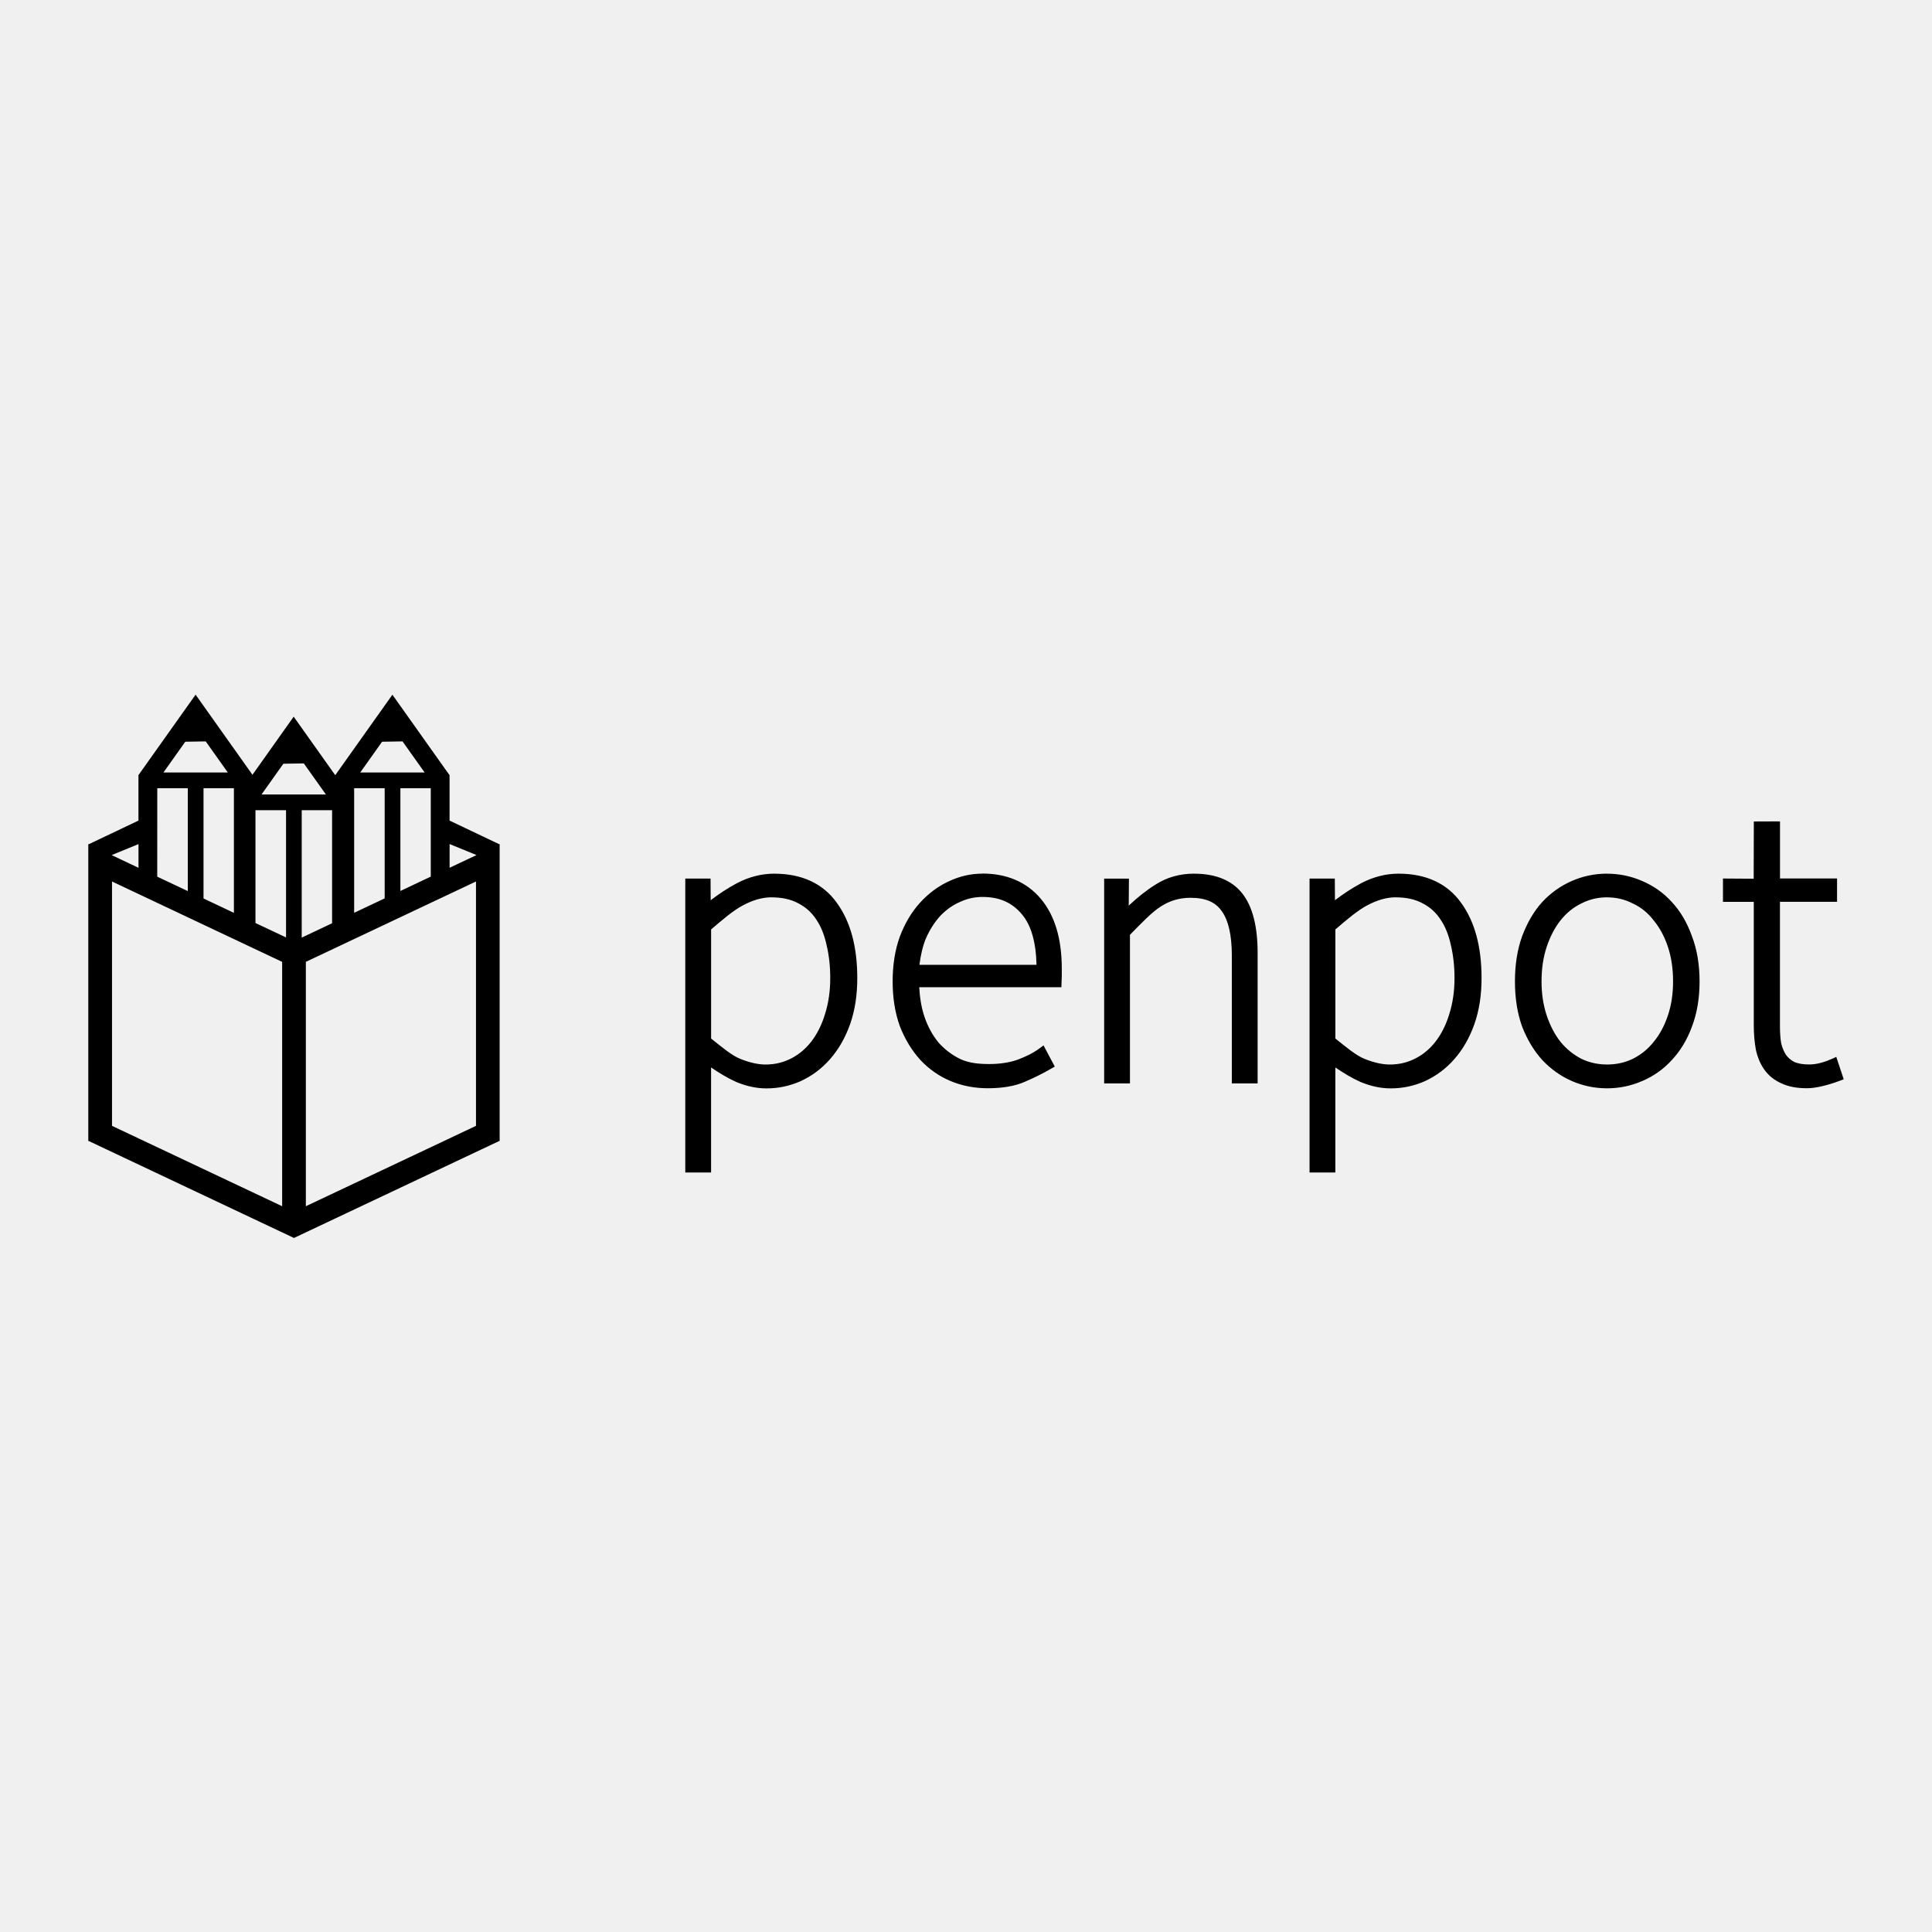
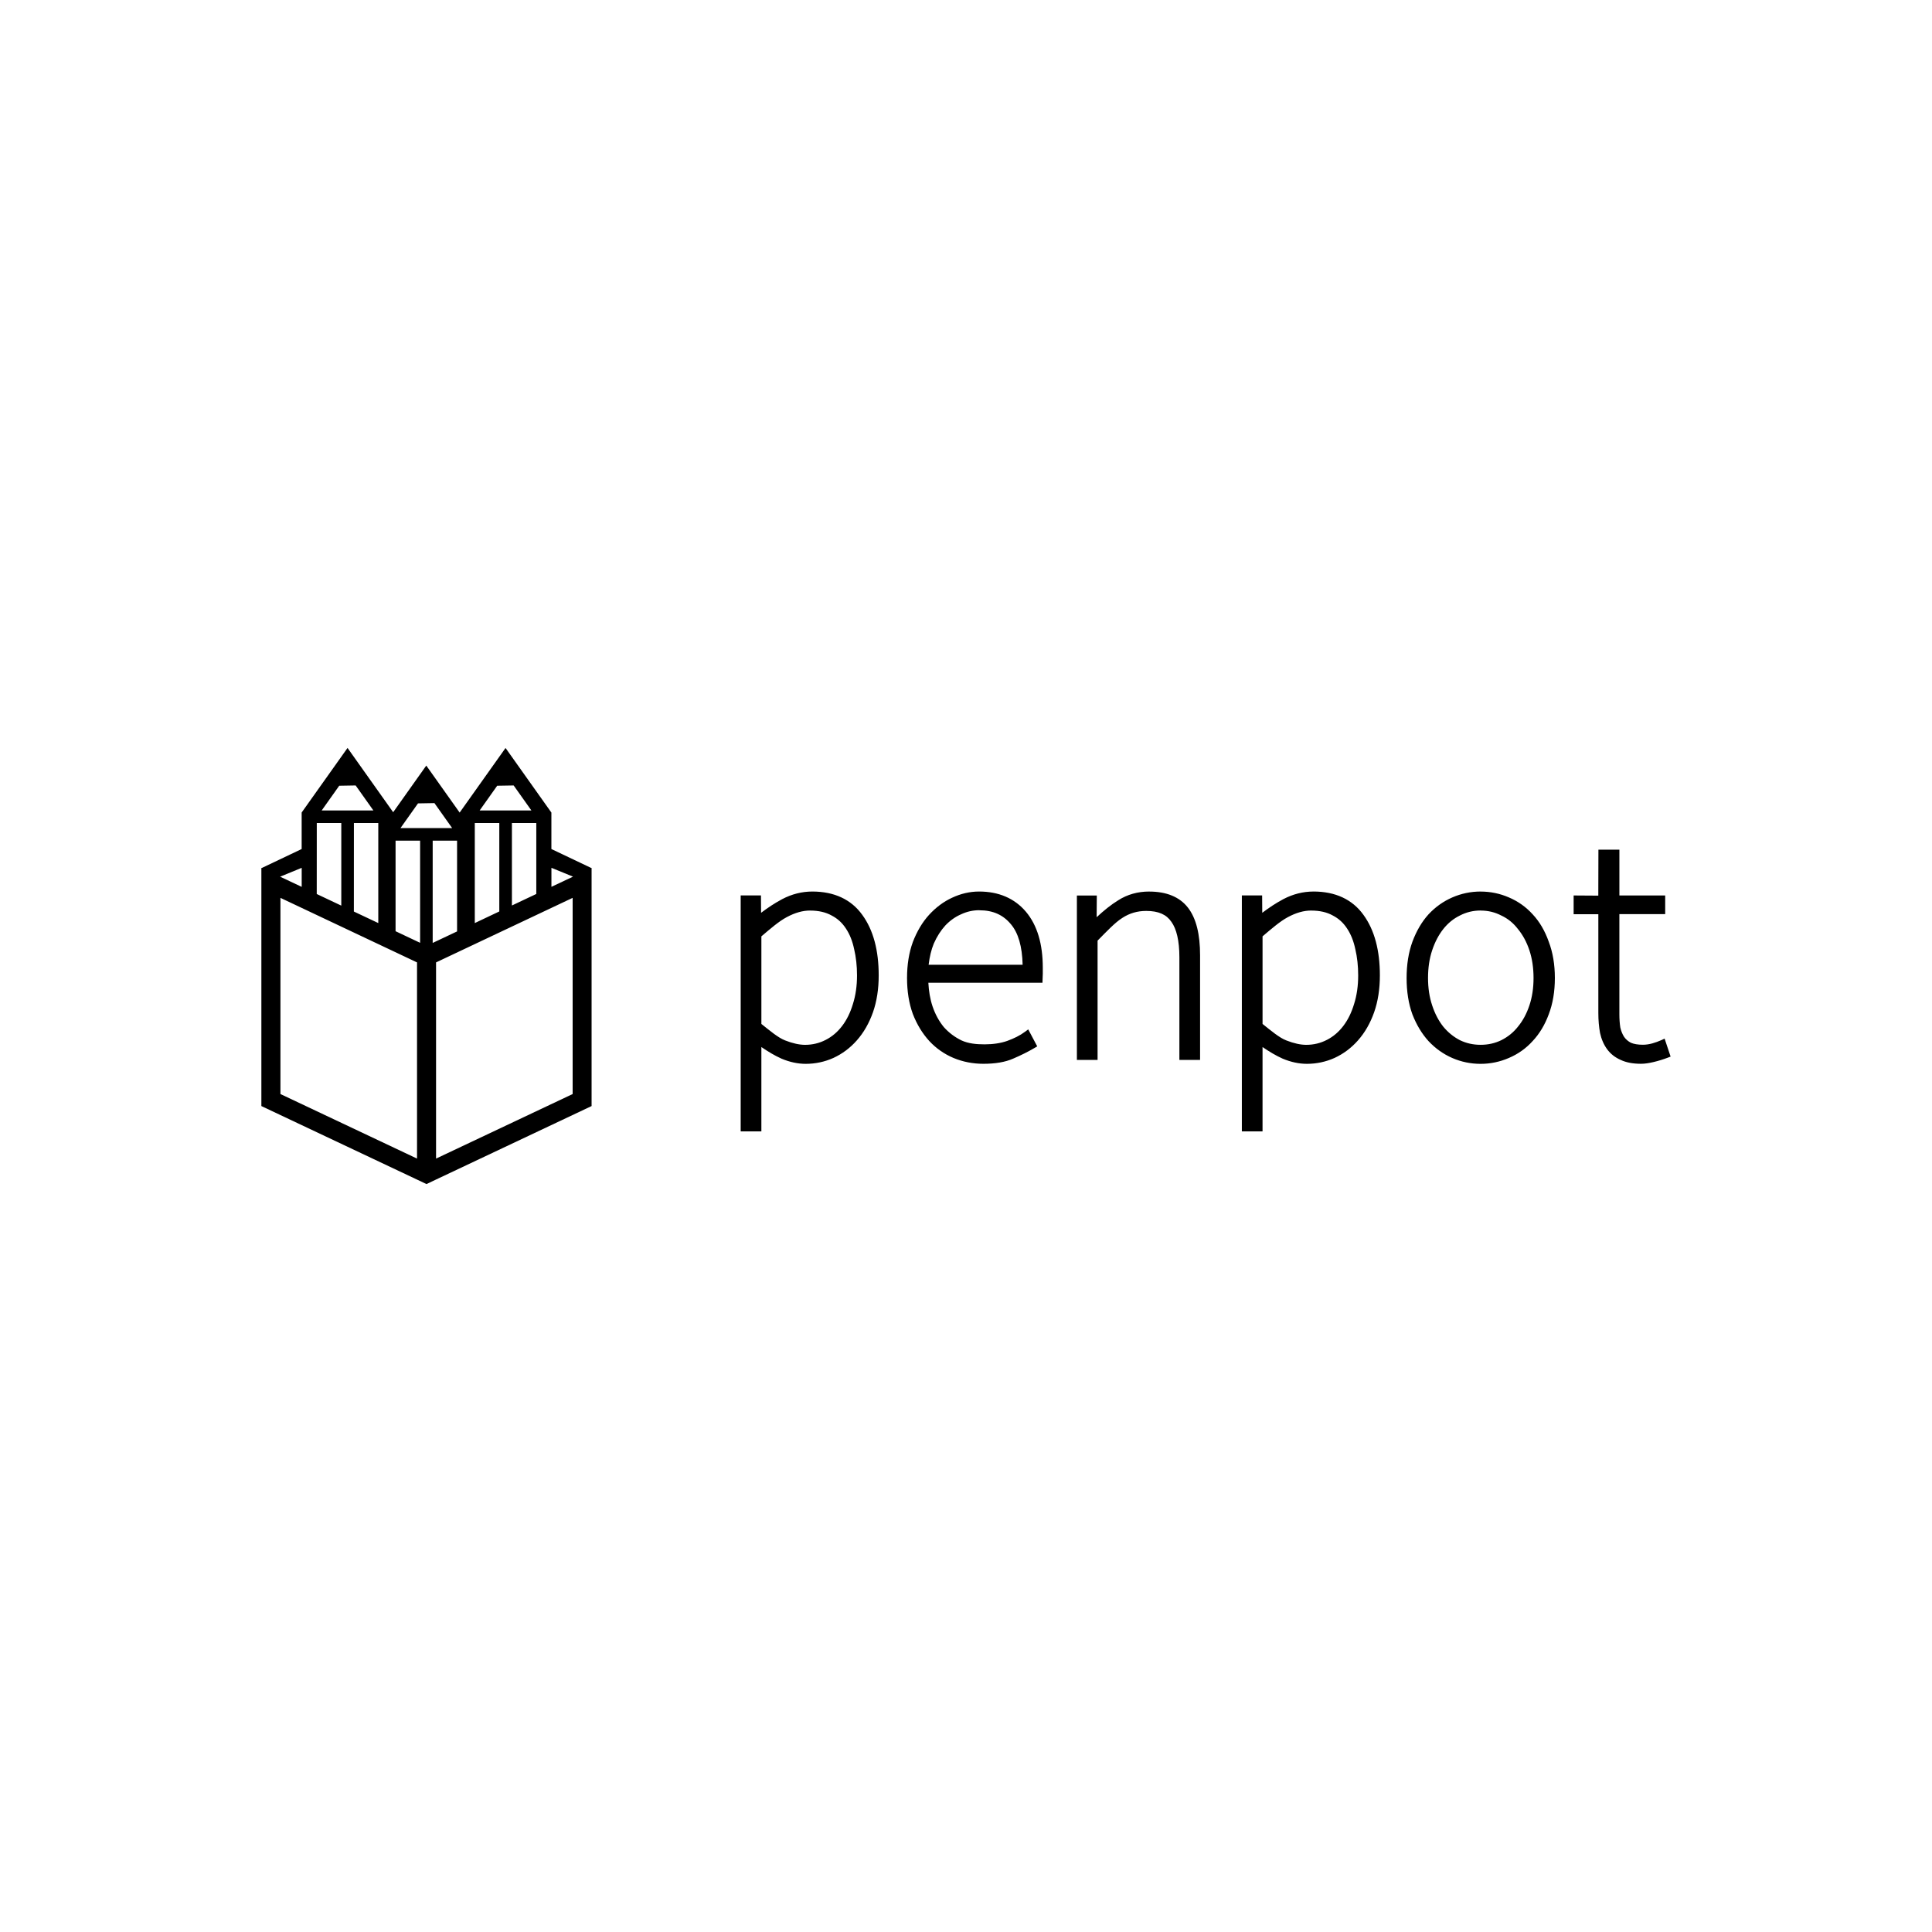
- <svg xmlns="http://www.w3.org/2000/svg" id="svg8" width="150" height="150" version="1.1" viewBox="0 0 39.688 39.688">
-   <g id="layer1" transform="translate(0 -257.31)">
-     <path id="path1445" d="m4.018 271.58-1.174 1.653v0.934l-1.021 0.486-0.009-4e-3v6.096l3.982 1.881 0.243 0.115 0.243-0.115 3.982-1.881v-6.096l-0.007 4e-3 -1.022-0.486v-0.933l-0.036-0.05-1.138-1.603-1.174 1.653v1e-3l-0.854-1.203-0.847 1.194-0.03-0.043zm0.208 0.96 0.454 0.639h-1.323l0.449-0.632zm4.043 0 0.454 0.639h-1.323l0.449-0.632zm-2.028 0.452 0.454 0.639h-1.323l0.449-0.632zm-3.01 0.51h0.627v2.113l-0.628-0.296zm0.95 0h0.624v2.56l-0.624-0.295zm3.094 0h0.627v2.263l-0.627 0.296zm0.95 0h0.624v1.816l-0.624 0.295zm-2.977 0.452h0.628v2.613l-0.628-0.296zm0.95 0h0.624v2.322l-0.624 0.295zm29.83 0.231-0.003 1.176-0.631-4e-3v0.479h0.633v2.527c0 0.184 0.014 0.355 0.043 0.512l2.69e-4 1e-3 2.71e-4 1e-3c0.036 0.161 0.096 0.301 0.182 0.418 0.087 0.118 0.203 0.209 0.343 0.27 0.143 0.068 0.317 0.1 0.522 0.1 0.093 0 0.2-0.015 0.322-0.044a2.926 2.926 0 0 0 0.364-0.113l0.071-0.027-0.153-0.46-0.08 0.037c-0.156 0.068-0.309 0.118-0.473 0.119-0.132 0-0.235-0.019-0.311-0.052-0.072-0.039-0.128-0.088-0.171-0.149-0.044-0.069-0.077-0.149-0.098-0.241-0.016-0.101-0.024-0.214-0.024-0.339v-2.561h1.173v-0.479h-1.172v-1.173zm-26.792 0.464 0.553 0.226-0.553 0.261zm-6.391 7.2e-4v0.487l-0.552-0.261zm25.89 0.607 7.1e-5 7e-5v5e-5c-0.266 0-0.524 0.066-0.771 0.195l-3.67e-4 2.7e-4 -3.67e-4 1.8e-4c-0.199 0.107-0.365 0.218-0.54 0.35l-0.003-0.444h-0.519v6.038h0.53v-2.158c0.174 0.118 0.345 0.221 0.513 0.296l8.05e-4 2.8e-4 8.78e-4 5.6e-4c0.211 0.088 0.418 0.133 0.621 0.133 0.247 0 0.483-0.05 0.707-0.15l4.52e-4 -1.8e-4 4.51e-4 -2.7e-4c0.229-0.106 0.43-0.256 0.6-0.45l-1.81e-4 6e-5c0.176-0.199 0.313-0.439 0.412-0.718 0.099-0.28 0.148-0.596 0.148-0.946 0-0.641-0.137-1.159-0.42-1.548l-9e-5 -1.8e-4c-0.284-0.397-0.721-0.598-1.279-0.598zm-12.824 7e-5v5e-5c-0.266 0-0.524 0.066-0.771 0.195l-3.6e-4 2.7e-4 -3.61e-4 1.8e-4c-0.199 0.107-0.365 0.218-0.54 0.35l-0.003-0.444h-0.519v6.038h0.53v-2.158c0.174 0.118 0.345 0.221 0.513 0.296l8.05e-4 5.6e-4 8.78e-4 5.7e-4c0.211 0.088 0.418 0.133 0.621 0.133 0.247 0 0.483-0.05 0.707-0.15l3.61e-4 -2.8e-4 4.51e-4 -1.8e-4c0.229-0.106 0.43-0.256 0.6-0.45l-1.8e-4 7e-5c0.176-0.2 0.313-0.439 0.412-0.718 0.099-0.28 0.148-0.596 0.148-0.946 0-0.641-0.137-1.159-0.42-1.548l-9e-5 -1.9e-4c-0.284-0.397-0.721-0.598-1.279-0.598zm8.622 0v5e-5c-0.294 0-0.561 0.074-0.793 0.223-0.189 0.117-0.373 0.265-0.553 0.434l0.004-0.555h-0.509v4.207h0.53v-3.053c0.235-0.238 0.447-0.463 0.629-0.578l6.2e-4 -5.7e-4 6.21e-4 -5.6e-4c0.184-0.121 0.387-0.181 0.614-0.181 0.315 0 0.518 0.093 0.643 0.277l7.31e-4 1e-3 7.32e-4 1e-3c0.131 0.181 0.204 0.483 0.204 0.907v2.627h0.53v-2.677c0-0.538-0.099-0.947-0.312-1.221-0.214-0.275-0.553-0.41-0.99-0.41zm-4.354 5e-5c-0.237 0-0.468 0.053-0.691 0.159-9e-5 7e-5 -1.8e-4 1.8e-4 -3.61e-4 1.8e-4 -0.218 0.1-0.415 0.248-0.59 0.44l-4.8e-5 6e-5c-0.171 0.188-0.308 0.419-0.412 0.691l-2.7e-4 7.3e-4 -2.71e-4 7.3e-4c-0.099 0.274-0.148 0.582-0.148 0.921 0 0.339 0.049 0.647 0.148 0.921l2.71e-4 7.4e-4 4.51e-4 7.3e-4c0.104 0.267 0.244 0.497 0.42 0.691l4.51e-4 5.6e-4 3.61e-4 5.7e-4c0.176 0.188 0.382 0.332 0.617 0.432l2.71e-4 9e-5 3.61e-4 9e-5c0.24 0.1 0.496 0.149 0.764 0.149 0.305 0 0.56-0.043 0.765-0.133l3.66e-4 -2.7e-4c0.199-0.085 0.382-0.177 0.548-0.274l0.066-0.038-0.231-0.435-0.074 0.055c-0.146 0.108-0.289 0.175-0.462 0.24-0.164 0.058-0.367 0.088-0.578 0.088-0.22 0-0.416-0.021-0.59-0.1-0.176-0.085-0.327-0.199-0.454-0.343-0.122-0.149-0.219-0.325-0.289-0.531-2.4e-5 -7e-5 -2.4e-5 -1.8e-4 -7.1e-5 -1.8e-4 -0.062-0.187-0.095-0.389-0.106-0.604h2.92c0-0.083 0.008-0.162 0.008-0.231v-0.152c0-0.608-0.141-1.09-0.432-1.435-0.29-0.344-0.698-0.517-1.199-0.517zm12.834 0c-0.252 0-0.494 0.05-0.723 0.15-0.229 0.1-0.433 0.244-0.608 0.432l-4.51e-4 5.7e-4 -5.35e-4 5.6e-4c-0.171 0.189-0.308 0.423-0.412 0.7l-1.8e-4 5.6e-4 -1.81e-4 5.6e-4c-0.099 0.274-0.148 0.585-0.148 0.929 0 0.345 0.049 0.655 0.148 0.93l3.67e-4 7.3e-4 3.66e-4 7.3e-4c0.104 0.266 0.241 0.494 0.411 0.682l4.51e-4 5.6e-4 4.51e-4 5.7e-4c0.176 0.187 0.379 0.332 0.608 0.432 0.229 0.1 0.471 0.15 0.723 0.15 0.252 0 0.494-0.05 0.723-0.15 0.235-0.1 0.438-0.244 0.609-0.432 0.176-0.188 0.314-0.417 0.412-0.684 0.105-0.275 0.157-0.585 0.157-0.93 0-0.345-0.052-0.655-0.157-0.93-0.099-0.278-0.236-0.512-0.413-0.701-0.17-0.188-0.374-0.332-0.609-0.432-0.229-0.1-0.471-0.15-0.723-0.15zm-30.712 0.161 3.495 1.651v5.02l-3.495-1.651zm7.477 0v5.02l-3.495 1.651v-5.02zm10.409 0.318h7.2e-5c0.347 0 0.608 0.118 0.808 0.359l1.81e-4 2.9e-4 2.7e-4 2.8e-4c0.185 0.22 0.286 0.565 0.297 1.034h-2.405c0.025-0.198 0.067-0.381 0.132-0.54 0.081-0.184 0.18-0.338 0.297-0.466 0.123-0.128 0.257-0.222 0.403-0.285l1e-3 -5.7e-4 0.001-5.6e-4c0.147-0.068 0.301-0.102 0.464-0.102zm-4.335 8e-3v7e-5c0.22 0 0.403 0.043 0.552 0.125l9.51e-4 5.6e-4 9.51e-4 5.7e-4c0.151 0.078 0.272 0.189 0.366 0.335l4.51e-4 5.6e-4 3.61e-4 5.7e-4c0.095 0.142 0.164 0.315 0.208 0.521l1.8e-4 1e-3 2.71e-4 7.3e-4c0.049 0.207 0.074 0.431 0.074 0.673 0 0.269-0.036 0.513-0.106 0.735l-2.71e-4 5.7e-4 -1.8e-4 5.6e-4c-0.065 0.217-0.157 0.402-0.274 0.557-0.117 0.154-0.257 0.273-0.42 0.357-0.163 0.084-0.338 0.126-0.529 0.126-0.144 0-0.315-0.036-0.511-0.113-0.183-0.071-0.387-0.247-0.607-0.421v-2.241c0.233-0.199 0.451-0.387 0.649-0.492l2.7e-4 -9e-5 3.61e-4 -2.7e-4c0.21-0.113 0.408-0.168 0.595-0.168zm12.824 0 7.1e-5 7e-5c0.22 0 0.403 0.043 0.552 0.125l9.51e-4 5.6e-4 9.51e-4 5.7e-4c0.151 0.078 0.272 0.189 0.366 0.335l4.51e-4 5.6e-4 3.67e-4 5.7e-4c0.095 0.142 0.164 0.315 0.208 0.521l1.8e-4 1e-3 2.71e-4 7.3e-4c0.049 0.207 0.074 0.431 0.074 0.673 0 0.269-0.036 0.513-0.106 0.735l-2.7e-4 5.7e-4 -1.81e-4 5.6e-4c-0.065 0.217-0.157 0.402-0.274 0.557-0.117 0.154-0.257 0.273-0.42 0.357-0.163 0.084-0.338 0.126-0.529 0.126-0.144 0-0.315-0.036-0.511-0.113-0.183-0.071-0.387-0.247-0.607-0.421v-2.241c0.233-0.199 0.451-0.387 0.649-0.492l2.7e-4 -1.9e-4 3.67e-4 -1.7e-4c0.21-0.113 0.408-0.168 0.595-0.168zm4.337 0v7e-5c0.191 0 0.366 0.042 0.529 0.126l0.002 5.7e-4 0.001 5.6e-4c0.169 0.079 0.31 0.194 0.426 0.347l8.78e-4 1e-3 9.51e-4 1e-3c0.123 0.149 0.219 0.329 0.29 0.54 0.07 0.21 0.106 0.446 0.106 0.709 0 0.257-0.035 0.49-0.106 0.7-0.07 0.211-0.167 0.391-0.29 0.54l-5.36e-4 7.3e-4 -4.51e-4 7.3e-4c-0.117 0.148-0.258 0.264-0.428 0.349-0.163 0.079-0.339 0.118-0.53 0.118-0.191 0-0.366-0.039-0.53-0.118-0.164-0.085-0.307-0.201-0.429-0.35-0.117-0.149-0.211-0.329-0.282-0.54-0.07-0.21-0.106-0.443-0.106-0.7 0-0.263 0.036-0.499 0.106-0.709 0.071-0.212 0.165-0.392 0.282-0.541l9e-5 -8e-5 9e-5 -2.7e-4c0.123-0.155 0.265-0.27 0.428-0.349l9.51e-4 -5.7e-4 8.78e-4 -5.6e-4c0.163-0.084 0.338-0.126 0.529-0.126z" stroke-width=".024" />
+ <svg xmlns="http://www.w3.org/2000/svg" viewBox="0 0 47.625 47.625" height="180" width="180">
+   <rect width="180" height="180" fill="white" />
+   <g transform="translate(0,-249.375)">
+     <path d="m 8.567,267.812 -1.131,1.592 v 0.9 l -0.984,0.468 -0.009,-0.004 v 5.872 l 3.836,1.812 0.234,0.111 0.234,-0.111 3.836,-1.812 v -5.872 l -0.007,0.004 -0.984,-0.468 v -0.899 l -0.034,-0.048 -1.096,-1.544 -1.131,1.592 v 8.8e-4 l -0.823,-1.159 -0.816,1.15 -0.029,-0.041 z m 0.2,0.925 0.437,0.616 H 7.93 l 0.432,-0.609 z m 3.895,0 0.437,0.616 h -1.275 l 0.432,-0.609 z m -1.953,0.435 0.437,0.616 H 9.872 l 0.432,-0.609 z m -2.9,0.491 h 0.604 v 2.036 l -0.605,-0.286 z m 0.915,0 h 0.601 v 2.466 l -0.602,-0.284 z m 2.98,0 h 0.604 v 2.18 l -0.604,0.286 z m 0.915,0 h 0.601 v 1.749 l -0.601,0.284 z m -2.868,0.435 h 0.605 v 2.518 l -0.605,-0.286 z m 0.915,0 h 0.601 v 2.237 l -0.601,0.284 z m 28.736,0.222 -0.003,1.133 -0.608,-0.004 v 0.462 h 0.609 v 2.434 c 0,0.177 0.014,0.342 0.042,0.493 l 2.59e-4,8.9e-4 2.61e-4,8.8e-4 c 0.034,0.155 0.093,0.29 0.176,0.402 0.084,0.114 0.196,0.201 0.331,0.26 0.138,0.066 0.306,0.096 0.503,0.096 0.09,0 0.192,-0.015 0.31,-0.043 a 2.819,2.819 0 0 0 0.351,-0.108 l 0.068,-0.026 -0.148,-0.443 -0.077,0.036 c -0.15,0.065 -0.298,0.114 -0.456,0.115 -0.127,0 -0.227,-0.018 -0.3,-0.05 -0.07,-0.038 -0.124,-0.085 -0.165,-0.144 -0.043,-0.067 -0.074,-0.144 -0.094,-0.232 -0.015,-0.098 -0.023,-0.207 -0.023,-0.327 v -2.467 H 41.048 V 271.449 h -1.129 v -1.129 z m -25.809,0.447 0.532,0.218 -0.532,0.251 z m -6.156,7e-4 v 0.469 l -0.532,-0.251 z m 24.941,0.584 6.9e-5,6e-5 v 6e-5 c -0.256,0 -0.505,0.063 -0.742,0.187 l -3.54e-4,2.6e-4 -3.54e-4,1.6e-4 c -0.192,0.103 -0.352,0.21 -0.52,0.337 l -0.003,-0.428 h -0.5 v 5.816 h 0.51 v -2.079 c 0.167,0.114 0.332,0.213 0.494,0.285 l 7.75e-4,2.7e-4 8.45e-4,5.4e-4 c 0.203,0.085 0.403,0.128 0.598,0.128 0.238,0 0.466,-0.049 0.681,-0.145 l 4.33e-4,-1.7e-4 4.37e-4,-2.6e-4 c 0.221,-0.102 0.414,-0.247 0.578,-0.433 l -1.75e-4,7e-5 c 0.17,-0.192 0.302,-0.423 0.397,-0.691 0.095,-0.27 0.142,-0.574 0.142,-0.911 0,-0.617 -0.132,-1.117 -0.404,-1.491 l -8.9e-5,-1.9e-4 c -0.274,-0.382 -0.694,-0.576 -1.232,-0.576 z m -12.354,6e-5 v 6e-5 c -0.256,0 -0.505,0.063 -0.742,0.187 l -3.47e-4,2.6e-4 -3.48e-4,1.6e-4 c -0.192,0.103 -0.352,0.21 -0.52,0.337 l -0.003,-0.428 h -0.5 v 5.816 h 0.51 v -2.079 c 0.167,0.114 0.332,0.213 0.494,0.285 l 7.76e-4,5.5e-4 8.47e-4,5.4e-4 c 0.203,0.085 0.403,0.128 0.598,0.128 0.238,0 0.466,-0.049 0.681,-0.145 l 3.49e-4,-2.6e-4 4.34e-4,-1.8e-4 c 0.221,-0.102 0.414,-0.247 0.578,-0.433 l -1.75e-4,7e-5 c 0.17,-0.192 0.302,-0.423 0.397,-0.691 0.095,-0.27 0.142,-0.574 0.142,-0.911 0,-0.617 -0.132,-1.117 -0.404,-1.491 l -8.8e-5,-1.6e-4 c -0.274,-0.382 -0.694,-0.576 -1.232,-0.576 z m 8.306,0 v 6e-5 c -0.283,0 -0.54,0.072 -0.764,0.215 -0.183,0.112 -0.359,0.256 -0.533,0.418 l 0.004,-0.535 H 26.546 v 4.053 h 0.51 V 272.562 c 0.226,-0.229 0.43,-0.446 0.606,-0.557 l 5.98e-4,-5.4e-4 5.98e-4,-5.3e-4 c 0.178,-0.117 0.373,-0.174 0.592,-0.174 0.304,0 0.499,0.09 0.619,0.267 l 7.03e-4,8.8e-4 7.05e-4,8.8e-4 c 0.126,0.174 0.197,0.465 0.197,0.874 v 2.53 h 0.51 v -2.579 c 0,-0.519 -0.095,-0.912 -0.3,-1.176 -0.206,-0.265 -0.532,-0.395 -0.954,-0.395 z m -4.195,6e-5 c -0.228,0 -0.451,0.052 -0.666,0.153 -8.7e-5,7e-5 -1.72e-4,1.6e-4 -3.47e-4,1.6e-4 -0.21,0.097 -0.4,0.239 -0.569,0.424 l -4.4e-5,6e-5 c -0.164,0.181 -0.296,0.404 -0.397,0.666 l -2.61e-4,7e-4 -2.61e-4,7e-4 c -0.096,0.264 -0.143,0.56 -0.143,0.887 0,0.327 0.047,0.623 0.143,0.887 l 2.61e-4,7.2e-4 4.37e-4,6.9e-4 c 0.1,0.257 0.235,0.479 0.405,0.665 l 4.34e-4,5.5e-4 3.48e-4,5.4e-4 c 0.169,0.181 0.368,0.32 0.595,0.416 l 2.6e-4,8e-5 3.49e-4,9e-5 c 0.231,0.096 0.478,0.144 0.736,0.144 0.294,0 0.54,-0.041 0.737,-0.128 l 3.52e-4,-2.7e-4 c 0.192,-0.082 0.368,-0.17 0.528,-0.264 l 0.063,-0.037 -0.222,-0.419 -0.071,0.053 c -0.14,0.104 -0.279,0.169 -0.446,0.231 -0.158,0.056 -0.353,0.085 -0.557,0.085 -0.212,0 -0.401,-0.02 -0.569,-0.096 -0.169,-0.082 -0.315,-0.192 -0.438,-0.33 -0.118,-0.144 -0.211,-0.314 -0.278,-0.511 -2.2e-5,-6e-5 -2.2e-5,-1.7e-4 -6.9e-5,-1.7e-4 -0.06,-0.18 -0.092,-0.375 -0.103,-0.581 h 2.813 c 0,-0.08 0.008,-0.156 0.008,-0.223 v -0.146 c 0,-0.586 -0.136,-1.05 -0.416,-1.382 -0.28,-0.331 -0.672,-0.498 -1.155,-0.498 z m 12.363,0 c -0.243,0 -0.476,0.049 -0.697,0.145 -0.221,0.096 -0.417,0.235 -0.586,0.416 l -4.37e-4,5.4e-4 -5.16e-4,5.3e-4 c -0.165,0.182 -0.297,0.407 -0.397,0.675 l -1.74e-4,5.4e-4 -1.74e-4,5.5e-4 c -0.096,0.264 -0.143,0.563 -0.143,0.895 0,0.332 0.047,0.631 0.143,0.895 l 3.54e-4,7.1e-4 3.52e-4,7.1e-4 c 0.1,0.257 0.232,0.476 0.396,0.657 l 4.34e-4,5.4e-4 4.35e-4,5.6e-4 c 0.169,0.18 0.365,0.32 0.586,0.416 0.221,0.096 0.454,0.144 0.697,0.144 0.243,0 0.476,-0.049 0.697,-0.145 0.226,-0.096 0.422,-0.235 0.586,-0.416 0.17,-0.181 0.302,-0.402 0.397,-0.659 0.101,-0.265 0.151,-0.564 0.151,-0.896 0,-0.332 -0.05,-0.631 -0.151,-0.896 -0.095,-0.268 -0.227,-0.494 -0.397,-0.675 -0.164,-0.181 -0.36,-0.32 -0.586,-0.416 -0.221,-0.096 -0.454,-0.144 -0.697,-0.144 z m -29.585,0.156 3.367,1.591 v 4.836 l -3.367,-1.591 z m 7.203,0 v 4.836 l -3.367,1.591 v -4.836 z m 10.027,0.306 h 7e-5 c 0.334,0 0.586,0.113 0.778,0.346 l 1.74e-4,2.6e-4 2.6e-4,2.8e-4 c 0.179,0.212 0.276,0.544 0.287,0.996 H 22.891 c 0.024,-0.191 0.064,-0.367 0.127,-0.52 0.078,-0.177 0.174,-0.326 0.286,-0.449 0.118,-0.123 0.247,-0.214 0.389,-0.275 l 9.73e-4,-5.6e-4 0.001,-5.3e-4 c 0.142,-0.066 0.29,-0.099 0.447,-0.099 z m -4.176,0.007 v 7e-5 c 0.212,0 0.388,0.041 0.532,0.121 l 8.85e-4,5.3e-4 8.84e-4,5.7e-4 c 0.146,0.075 0.262,0.182 0.353,0.323 l 4.36e-4,5.4e-4 3.46e-4,5.5e-4 c 0.091,0.137 0.158,0.303 0.2,0.502 l 1.73e-4,8.8e-4 2.61e-4,6.9e-4 c 0.047,0.199 0.071,0.416 0.071,0.649 0,0.259 -0.034,0.494 -0.102,0.708 l -2.59e-4,5.4e-4 -1.74e-4,5.4e-4 c -0.063,0.209 -0.151,0.388 -0.264,0.536 -0.113,0.149 -0.247,0.263 -0.405,0.344 -0.157,0.081 -0.326,0.122 -0.509,0.122 -0.139,0 -0.304,-0.035 -0.492,-0.109 -0.177,-0.069 -0.373,-0.238 -0.585,-0.406 v -2.159 c 0.225,-0.191 0.434,-0.373 0.626,-0.474 l 2.6e-4,-9e-5 3.48e-4,-2.5e-4 c 0.203,-0.109 0.393,-0.162 0.573,-0.162 z m 12.354,0 7e-5,7e-5 c 0.212,0 0.388,0.041 0.532,0.121 l 8.85e-4,5.3e-4 8.85e-4,5.7e-4 c 0.146,0.075 0.262,0.182 0.353,0.323 l 4.32e-4,5.4e-4 3.55e-4,5.5e-4 c 0.091,0.137 0.158,0.303 0.2,0.502 l 1.74e-4,8.8e-4 2.61e-4,6.9e-4 c 0.047,0.199 0.071,0.416 0.071,0.649 0,0.259 -0.034,0.494 -0.102,0.708 l -2.59e-4,5.4e-4 -1.77e-4,5.4e-4 c -0.063,0.209 -0.151,0.388 -0.264,0.536 -0.113,0.149 -0.247,0.263 -0.405,0.344 -0.157,0.081 -0.326,0.122 -0.509,0.122 -0.139,0 -0.304,-0.035 -0.492,-0.109 -0.177,-0.069 -0.373,-0.238 -0.585,-0.406 v -2.159 c 0.225,-0.191 0.434,-0.373 0.625,-0.474 l 2.6e-4,-1.7e-4 3.54e-4,-1.7e-4 c 0.203,-0.109 0.393,-0.162 0.573,-0.162 z m 4.177,0 v 7e-5 c 0.184,0 0.352,0.04 0.509,0.122 l 0.002,5.4e-4 0.001,5.5e-4 c 0.162,0.076 0.298,0.187 0.41,0.335 l 8.48e-4,8.7e-4 8.85e-4,9e-4 c 0.118,0.144 0.211,0.316 0.279,0.52 0.067,0.202 0.102,0.43 0.102,0.683 0,0.248 -0.034,0.472 -0.102,0.675 -0.068,0.204 -0.161,0.376 -0.279,0.52 l -5.15e-4,7e-4 -4.34e-4,7.2e-4 c -0.112,0.143 -0.249,0.254 -0.412,0.336 -0.157,0.076 -0.326,0.114 -0.511,0.114 -0.184,0 -0.353,-0.038 -0.51,-0.114 -0.158,-0.082 -0.295,-0.193 -0.413,-0.337 -0.113,-0.144 -0.204,-0.317 -0.271,-0.521 -0.068,-0.203 -0.102,-0.427 -0.102,-0.675 0,-0.253 0.034,-0.48 0.102,-0.683 0.068,-0.204 0.159,-0.377 0.272,-0.521 l 8.6e-5,-7e-5 8.7e-5,-2.6e-4 c 0.118,-0.149 0.255,-0.26 0.412,-0.336 l 8.84e-4,-5.5e-4 8.46e-4,-5.4e-4 c 0.157,-0.081 0.326,-0.122 0.509,-0.122 z" />
  </g>
</svg>
